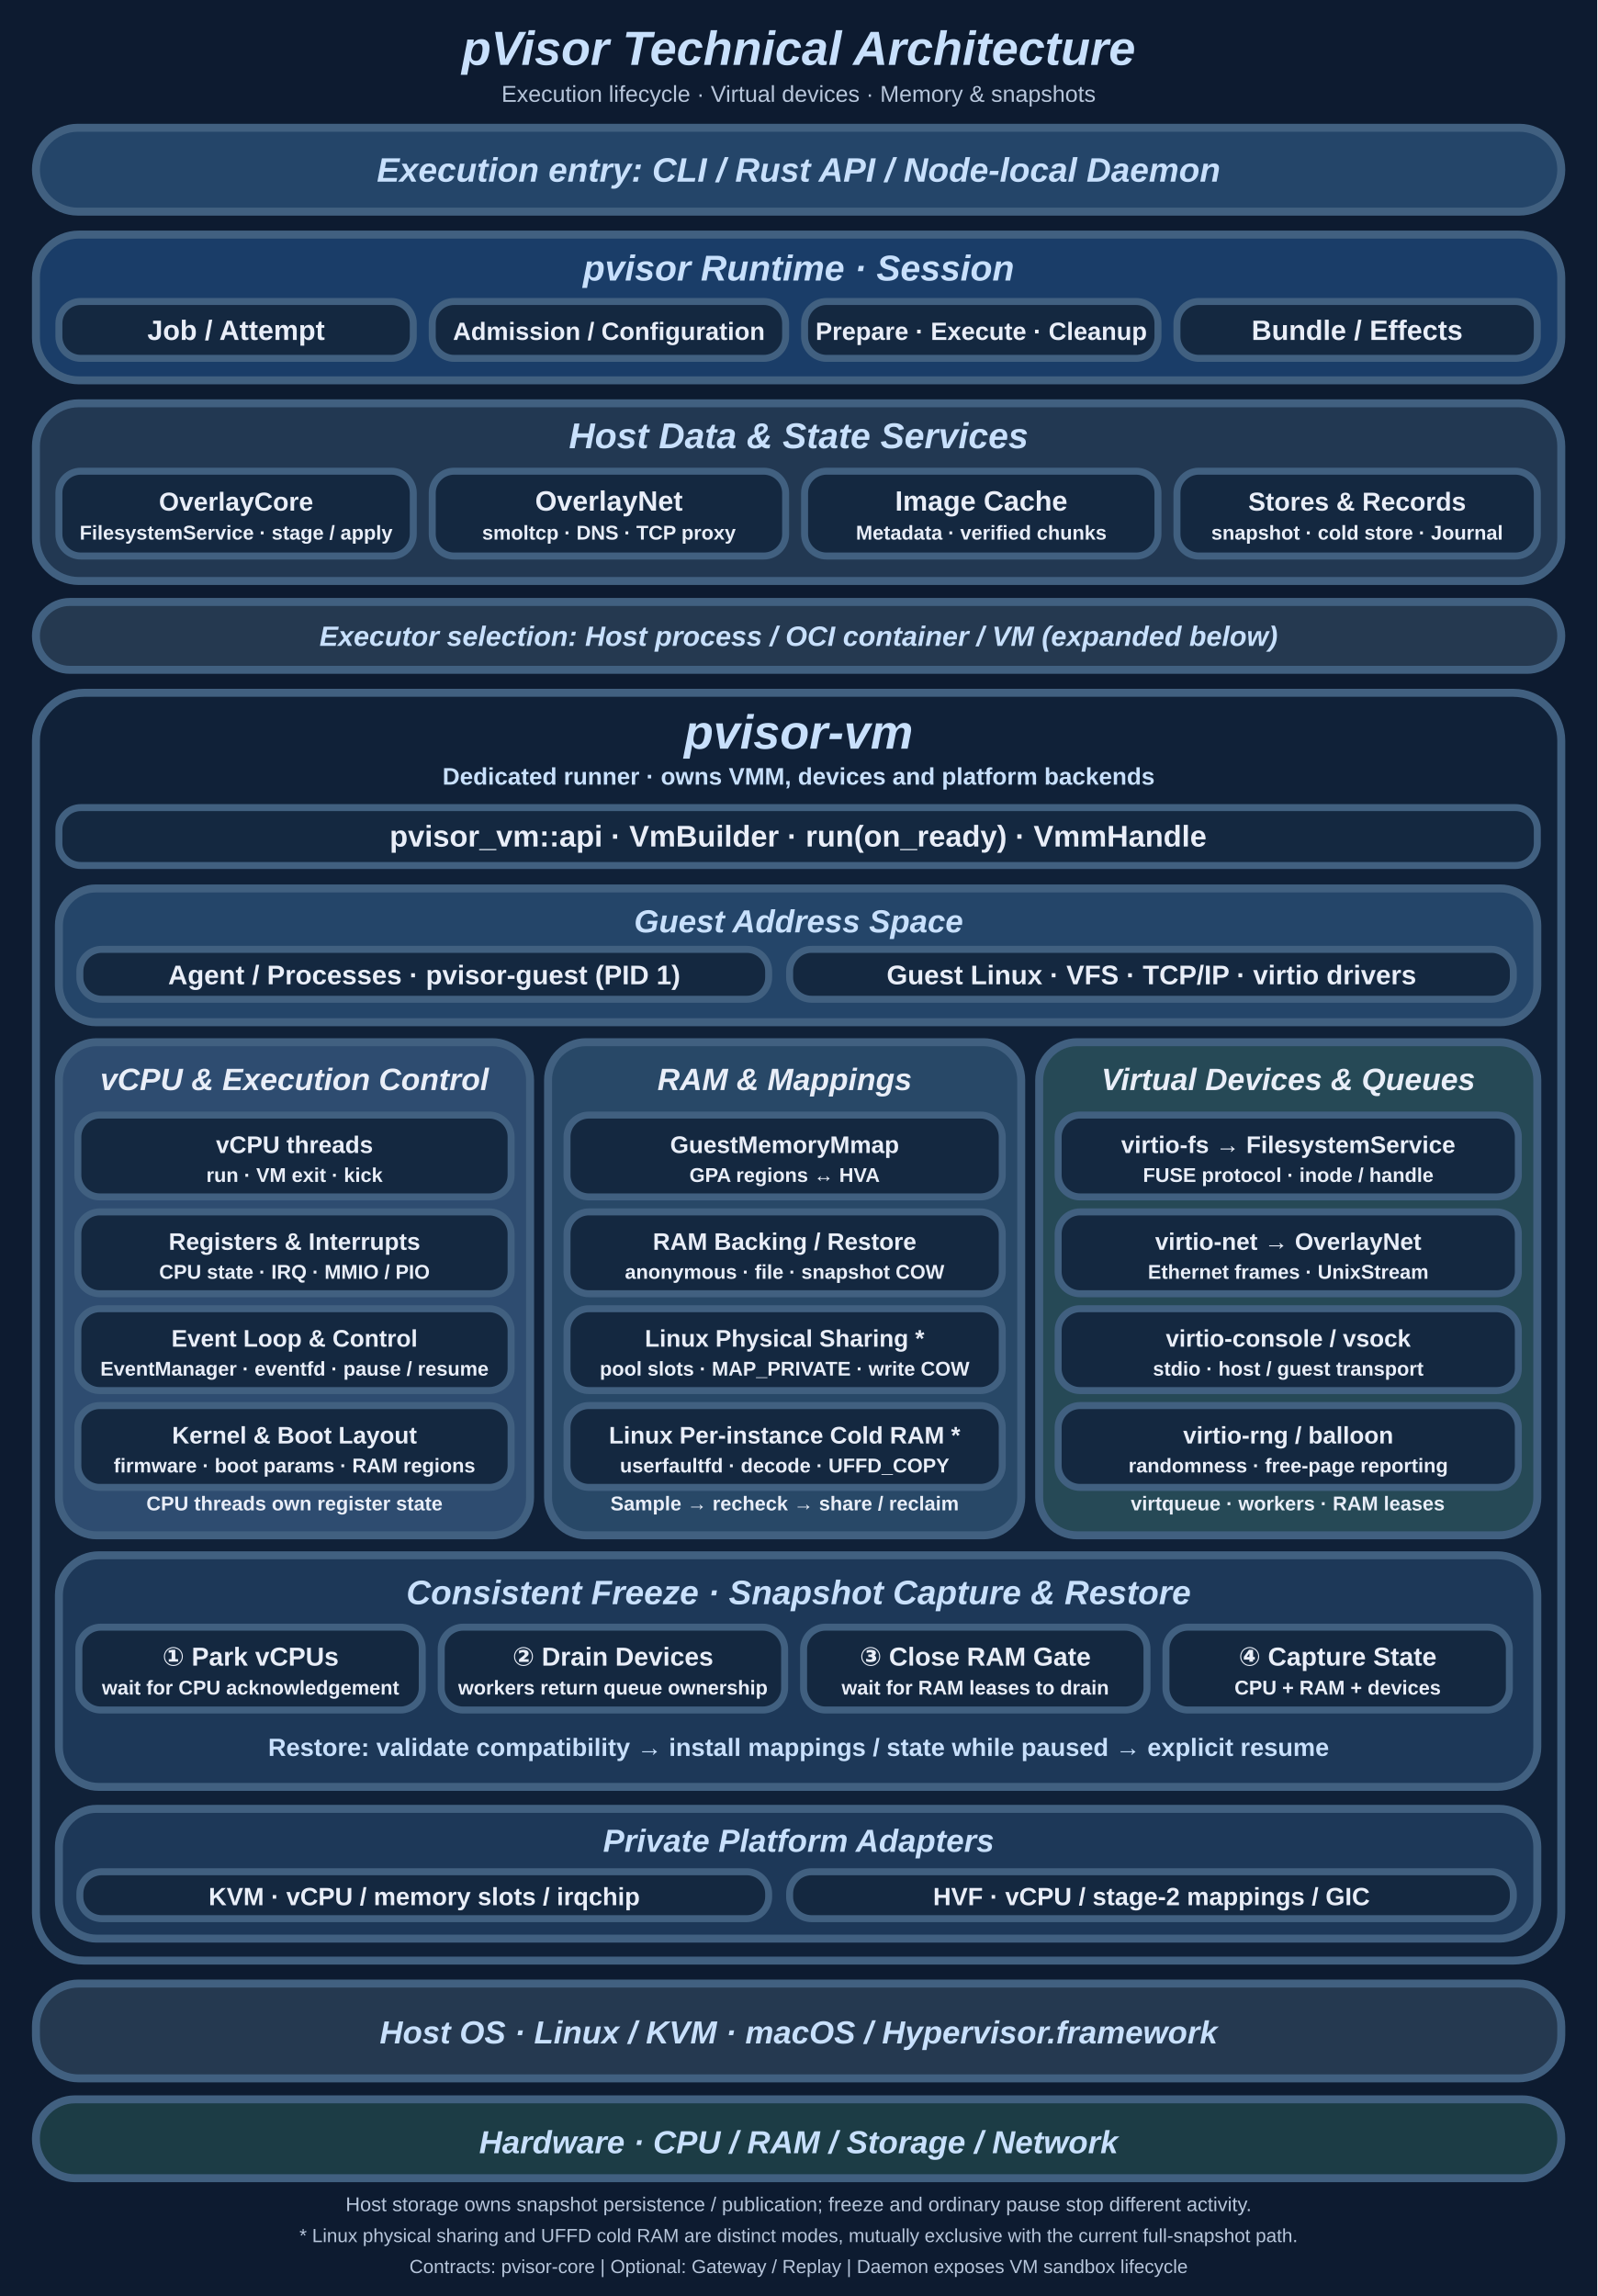
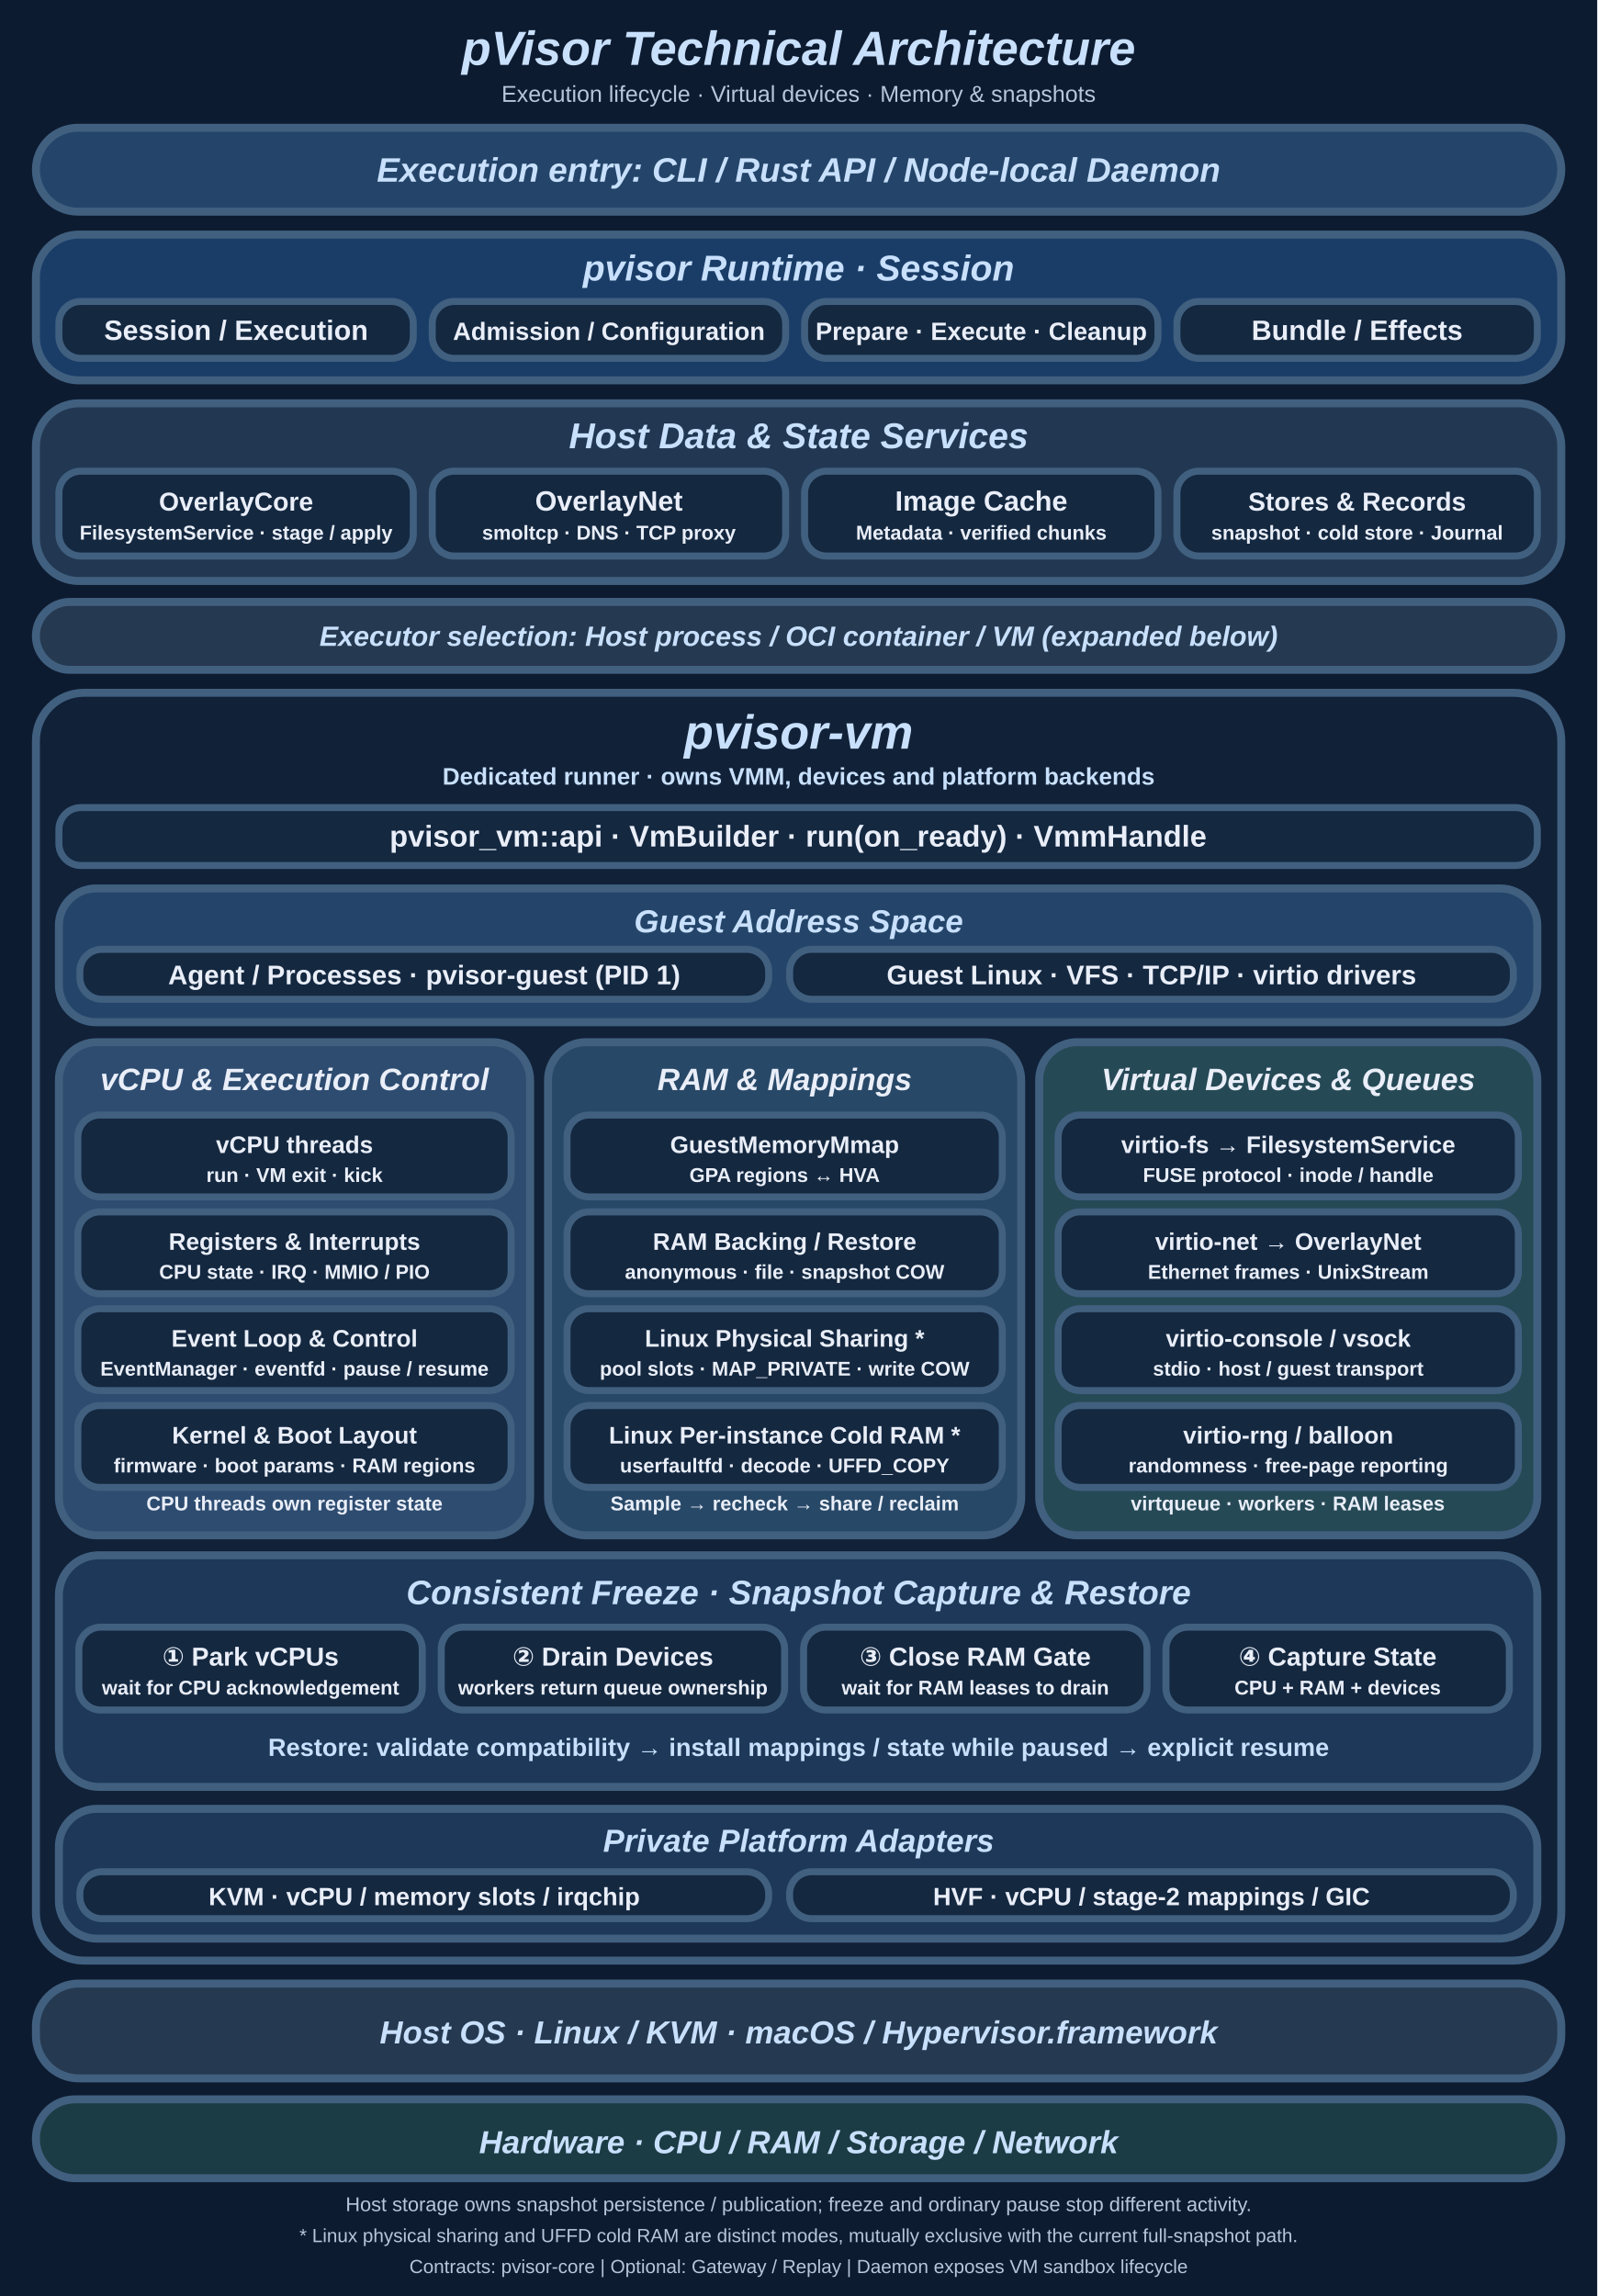
<svg xmlns="http://www.w3.org/2000/svg" width="1600" height="2300" viewBox="0 0 1600 2300" role="img" aria-labelledby="title desc">
  <rect width="1600" height="2300" fill="#0d1b30" />
  <g font-family="Arial,Helvetica,PingFang SC,Microsoft YaHei,sans-serif" text-anchor="middle">
    <text x="800" y="65" font-size="48" font-weight="700" fill="#c8e0fc" font-style="italic">pVisor Technical Architecture</text>
    <text x="800" y="102" font-size="23" font-weight="500" fill="#b7c6db">Execution lifecycle · Virtual devices · Memory &amp; snapshots</text>
    <rect x="36" y="128" width="1528" height="84" rx="42" fill="#244569" stroke="#416080" stroke-width="8" />
    <text x="800" y="182" font-size="34" font-weight="700" fill="#c8e0fc" font-style="italic">Execution entry: CLI / Rust API / Node-local Daemon</text>
    <rect x="36" y="235" width="1528" height="146" rx="43" fill="#1a3d68" stroke="#416080" stroke-width="8" />
    <text x="800" y="281" font-size="36" font-weight="700" fill="#c8e0fc" font-style="italic">pvisor Runtime · Session</text>
    <rect x="59" y="302" width="355" height="57" rx="22" fill="#142840" stroke="#416080" stroke-width="7" />
-     <text x="236.5" y="340.5" font-size="28" font-weight="700" fill="#e9eef8">Job / Attempt</text>
+     <text x="236.5" y="340.5" font-size="28" font-weight="700" fill="#e9eef8">Session / Execution</text>
    <rect x="433" y="302" width="354" height="57" rx="22" fill="#142840" stroke="#416080" stroke-width="7" />
    <text x="610.0" y="340.5" font-size="25" font-weight="700" fill="#e9eef8">Admission / Configuration</text>
    <rect x="806" y="302" width="354" height="57" rx="22" fill="#142840" stroke="#416080" stroke-width="7" />
    <text x="983.0" y="340.5" font-size="25" font-weight="700" fill="#e9eef8">Prepare · Execute · Cleanup</text>
    <rect x="1179" y="302" width="361" height="57" rx="22" fill="#142840" stroke="#416080" stroke-width="7" />
    <text x="1359.5" y="340.5" font-size="28" font-weight="700" fill="#e9eef8">Bundle / Effects</text>
    <rect x="36" y="404" width="1528" height="178" rx="43" fill="#223852" stroke="#416080" stroke-width="8" />
    <text x="800" y="449" font-size="36" font-weight="700" fill="#c8e0fc" font-style="italic">Host Data &amp; State Services</text>
    <rect x="59" y="472" width="355" height="85" rx="22" fill="#142840" stroke="#416080" stroke-width="7" />
    <text x="236.5" y="511.5" font-size="26" font-weight="700" fill="#e9eef8">OverlayCore</text>
    <text x="236.5" y="540.5" font-size="20" font-weight="600" fill="#e9eef8">FilesystemService · stage / apply</text>
    <rect x="433" y="472" width="354" height="85" rx="22" fill="#142840" stroke="#416080" stroke-width="7" />
    <text x="610.0" y="511.5" font-size="28" font-weight="700" fill="#e9eef8">OverlayNet</text>
    <text x="610.0" y="540.5" font-size="20" font-weight="600" fill="#e9eef8">smoltcp · DNS · TCP proxy</text>
    <rect x="806" y="472" width="354" height="85" rx="22" fill="#142840" stroke="#416080" stroke-width="7" />
    <text x="983.0" y="511.5" font-size="28" font-weight="700" fill="#e9eef8">Image Cache</text>
    <text x="983.0" y="540.5" font-size="20" font-weight="600" fill="#e9eef8">Metadata · verified chunks</text>
    <rect x="1179" y="472" width="361" height="85" rx="22" fill="#142840" stroke="#416080" stroke-width="7" />
    <text x="1359.5" y="511.5" font-size="26" font-weight="700" fill="#e9eef8">Stores &amp; Records</text>
    <text x="1359.5" y="540.5" font-size="20" font-weight="600" fill="#e9eef8">snapshot · cold store · Journal</text>
    <rect x="36" y="603" width="1528" height="68" rx="34" fill="#253950" stroke="#416080" stroke-width="8" />
    <text x="800" y="647" font-size="28" font-weight="700" fill="#c8e0fc" font-style="italic">Executor selection: Host process / OCI container / VM (expanded below)</text>
    <rect x="36" y="694" width="1528" height="1270" rx="48" fill="#102138" stroke="#416080" stroke-width="8" />
    <text x="800" y="750" font-size="48" font-weight="700" fill="#c8e0fc" font-style="italic">pvisor-vm</text>
    <text x="800" y="786" font-size="24" font-weight="700" fill="#c8e0fc">Dedicated runner · owns VMM, devices and platform backends</text>
    <rect x="59" y="809" width="1481" height="58" rx="22" fill="#142840" stroke="#416080" stroke-width="7" />
    <text x="799.5" y="848.0" font-size="30" font-weight="700" fill="#e9eef8">pvisor_vm::api  ·  VmBuilder · run(on_ready) · VmmHandle</text>
    <rect x="59" y="890" width="1481" height="134" rx="37" fill="#244569" stroke="#416080" stroke-width="8" />
    <text x="800" y="934" font-size="32" font-weight="700" fill="#c8e0fc" font-style="italic">Guest Address Space</text>
    <rect x="80" y="951" width="690" height="50" rx="22" fill="#142840" stroke="#416080" stroke-width="7" />
    <text x="425.0" y="986.0" font-size="27" font-weight="700" fill="#e9eef8">Agent / Processes · pvisor-guest (PID 1)</text>
    <rect x="791" y="951" width="725" height="50" rx="22" fill="#142840" stroke="#416080" stroke-width="7" />
    <text x="1153.5" y="986.0" font-size="27" font-weight="700" fill="#e9eef8">Guest Linux · VFS · TCP/IP · virtio drivers</text>
    <rect x="59" y="1044" width="472" height="494" rx="38" fill="#2e4c70" stroke="#416080" stroke-width="8" />
    <text x="295.0" y="1092" font-size="31" font-weight="700" fill="#e9eef8" font-style="italic">vCPU &amp; Execution Control</text>
    <rect x="549" y="1044" width="474" height="494" rx="38" fill="#284867" stroke="#416080" stroke-width="8" />
    <text x="786.0" y="1092" font-size="31" font-weight="700" fill="#e9eef8" font-style="italic">RAM &amp; Mappings</text>
    <rect x="1041" y="1044" width="499" height="494" rx="38" fill="#264956" stroke="#416080" stroke-width="8" />
    <text x="1290.5" y="1092" font-size="31" font-weight="700" fill="#e9eef8" font-style="italic">Virtual Devices &amp; Queues</text>
    <rect x="78" y="1117" width="434" height="82" rx="22" fill="#142840" stroke="#416080" stroke-width="7" />
    <text x="295.0" y="1155.0" font-size="24" font-weight="700" fill="#e9eef8">vCPU threads</text>
    <text x="295.0" y="1184.0" font-size="20" font-weight="600" fill="#e9eef8">run · VM exit · kick</text>
    <rect x="78" y="1214" width="434" height="82" rx="22" fill="#142840" stroke="#416080" stroke-width="7" />
    <text x="295.0" y="1252.0" font-size="24" font-weight="700" fill="#e9eef8">Registers &amp; Interrupts</text>
    <text x="295.0" y="1281.0" font-size="20" font-weight="600" fill="#e9eef8">CPU state · IRQ · MMIO / PIO</text>
    <rect x="78" y="1311" width="434" height="82" rx="22" fill="#142840" stroke="#416080" stroke-width="7" />
    <text x="295.0" y="1349.0" font-size="24" font-weight="700" fill="#e9eef8">Event Loop &amp; Control</text>
    <text x="295.0" y="1378.0" font-size="20" font-weight="600" fill="#e9eef8">EventManager · eventfd · pause / resume</text>
    <rect x="78" y="1408" width="434" height="82" rx="22" fill="#142840" stroke="#416080" stroke-width="7" />
    <text x="295.0" y="1446.0" font-size="24" font-weight="700" fill="#e9eef8">Kernel &amp; Boot Layout</text>
    <text x="295.0" y="1475.0" font-size="20" font-weight="600" fill="#e9eef8">firmware · boot params · RAM regions</text>
    <rect x="568" y="1117" width="436" height="82" rx="22" fill="#142840" stroke="#416080" stroke-width="7" />
    <text x="786.0" y="1155.0" font-size="24" font-weight="700" fill="#e9eef8">GuestMemoryMmap</text>
    <text x="786.0" y="1184.0" font-size="20" font-weight="600" fill="#e9eef8">GPA regions ↔ HVA</text>
    <rect x="568" y="1214" width="436" height="82" rx="22" fill="#142840" stroke="#416080" stroke-width="7" />
    <text x="786.0" y="1252.0" font-size="24" font-weight="700" fill="#e9eef8">RAM Backing / Restore</text>
    <text x="786.0" y="1281.0" font-size="20" font-weight="600" fill="#e9eef8">anonymous · file · snapshot COW</text>
    <rect x="568" y="1311" width="436" height="82" rx="22" fill="#142840" stroke="#416080" stroke-width="7" />
    <text x="786.0" y="1349.0" font-size="24" font-weight="700" fill="#e9eef8">Linux Physical Sharing *</text>
    <text x="786.0" y="1378.0" font-size="20" font-weight="600" fill="#e9eef8">pool slots · MAP_PRIVATE · write COW</text>
    <rect x="568" y="1408" width="436" height="82" rx="22" fill="#142840" stroke="#416080" stroke-width="7" />
    <text x="786.0" y="1446.0" font-size="24" font-weight="700" fill="#e9eef8">Linux Per-instance Cold RAM *</text>
    <text x="786.0" y="1475.0" font-size="20" font-weight="600" fill="#e9eef8">userfaultfd · decode · UFFD_COPY</text>
    <rect x="1060" y="1117" width="461" height="82" rx="22" fill="#142840" stroke="#416080" stroke-width="7" />
    <text x="1290.5" y="1155.0" font-size="24" font-weight="700" fill="#e9eef8">virtio-fs → FilesystemService</text>
    <text x="1290.5" y="1184.0" font-size="20" font-weight="600" fill="#e9eef8">FUSE protocol · inode / handle</text>
    <rect x="1060" y="1214" width="461" height="82" rx="22" fill="#142840" stroke="#416080" stroke-width="7" />
    <text x="1290.5" y="1252.0" font-size="24" font-weight="700" fill="#e9eef8">virtio-net → OverlayNet</text>
    <text x="1290.5" y="1281.0" font-size="20" font-weight="600" fill="#e9eef8">Ethernet frames · UnixStream</text>
    <rect x="1060" y="1311" width="461" height="82" rx="22" fill="#142840" stroke="#416080" stroke-width="7" />
    <text x="1290.5" y="1349.0" font-size="24" font-weight="700" fill="#e9eef8">virtio-console / vsock</text>
    <text x="1290.5" y="1378.0" font-size="20" font-weight="600" fill="#e9eef8">stdio · host / guest transport</text>
    <rect x="1060" y="1408" width="461" height="82" rx="22" fill="#142840" stroke="#416080" stroke-width="7" />
    <text x="1290.5" y="1446.0" font-size="24" font-weight="700" fill="#e9eef8">virtio-rng / balloon</text>
    <text x="1290.5" y="1475.0" font-size="20" font-weight="600" fill="#e9eef8">randomness · free-page reporting</text>
    <text x="295" y="1513" font-size="20" font-weight="600" fill="#e9eef8">CPU threads own register state</text>
    <text x="786" y="1513" font-size="20" font-weight="600" fill="#e9eef8">Sample → recheck → share / reclaim</text>
    <text x="1290" y="1513" font-size="20" font-weight="600" fill="#e9eef8">virtqueue · workers · RAM leases</text>
    <rect x="59" y="1558" width="1481" height="232" rx="40" fill="#1d3858" stroke="#416080" stroke-width="8" />
    <text x="800" y="1607" font-size="34" font-weight="700" fill="#c8e0fc" font-style="italic">Consistent Freeze · Snapshot Capture &amp; Restore</text>
    <rect x="79" y="1630" width="344" height="83" rx="22" fill="#142840" stroke="#416080" stroke-width="7" />
    <text x="251.0" y="1668.5" font-size="26" font-weight="700" fill="#e9eef8">① Park vCPUs</text>
    <text x="251.0" y="1697.5" font-size="20" font-weight="600" fill="#e9eef8">wait for CPU acknowledgement</text>
    <rect x="442" y="1630" width="344" height="83" rx="22" fill="#142840" stroke="#416080" stroke-width="7" />
    <text x="614.0" y="1668.5" font-size="26" font-weight="700" fill="#e9eef8">② Drain Devices</text>
    <text x="614.0" y="1697.5" font-size="20" font-weight="600" fill="#e9eef8">workers return queue ownership</text>
    <rect x="805" y="1630" width="344" height="83" rx="22" fill="#142840" stroke="#416080" stroke-width="7" />
    <text x="977.0" y="1668.5" font-size="26" font-weight="700" fill="#e9eef8">③ Close RAM Gate</text>
    <text x="977.0" y="1697.5" font-size="20" font-weight="600" fill="#e9eef8">wait for RAM leases to drain</text>
    <rect x="1168" y="1630" width="344" height="83" rx="22" fill="#142840" stroke="#416080" stroke-width="7" />
    <text x="1340.0" y="1668.5" font-size="26" font-weight="700" fill="#e9eef8">④ Capture State</text>
    <text x="1340.0" y="1697.5" font-size="20" font-weight="600" fill="#e9eef8">CPU + RAM + devices</text>
    <text x="800" y="1759" font-size="25" font-weight="700" fill="#c8e0fc">Restore: validate compatibility → install mappings / state while paused → explicit resume</text>
    <rect x="59" y="1812" width="1481" height="130" rx="38" fill="#1d3858" stroke="#416080" stroke-width="8" />
    <text x="800" y="1855" font-size="32" font-weight="700" fill="#c8e0fc" font-style="italic">Private Platform Adapters</text>
    <rect x="80" y="1875" width="690" height="47" rx="22" fill="#142840" stroke="#416080" stroke-width="7" />
    <text x="425.0" y="1908.5" font-size="25" font-weight="700" fill="#e9eef8">KVM · vCPU / memory slots / irqchip</text>
    <rect x="791" y="1875" width="725" height="47" rx="22" fill="#142840" stroke="#416080" stroke-width="7" />
    <text x="1153.5" y="1908.5" font-size="25" font-weight="700" fill="#e9eef8">HVF · vCPU / stage-2 mappings / GIC</text>
    <rect x="36" y="1987" width="1528" height="95" rx="43" fill="#253950" stroke="#416080" stroke-width="8" />
    <text x="800" y="2047" font-size="32" font-weight="700" fill="#c8e0fc" font-style="italic">Host OS · Linux / KVM · macOS / Hypervisor.framework</text>
    <rect x="36" y="2103" width="1528" height="79" rx="39" fill="#1c3c45" stroke="#416080" stroke-width="8" />
    <text x="800" y="2157" font-size="32" font-weight="700" fill="#c8e0fc" font-style="italic">Hardware · CPU / RAM / Storage / Network</text>
    <text x="800" y="2215" font-size="20" font-weight="500" fill="#b7c6db">Host storage owns snapshot persistence / publication; freeze and ordinary pause stop different activity.</text>
    <text x="800" y="2246" font-size="19" font-weight="500" fill="#b7c6db">* Linux physical sharing and UFFD cold RAM are distinct modes, mutually exclusive with the current full-snapshot path.</text>
    <text x="800" y="2277" font-size="19" font-weight="500" fill="#b7c6db">Contracts: pvisor-core  |  Optional: Gateway / Replay  |  Daemon exposes VM sandbox lifecycle</text>
  </g>
</svg>
